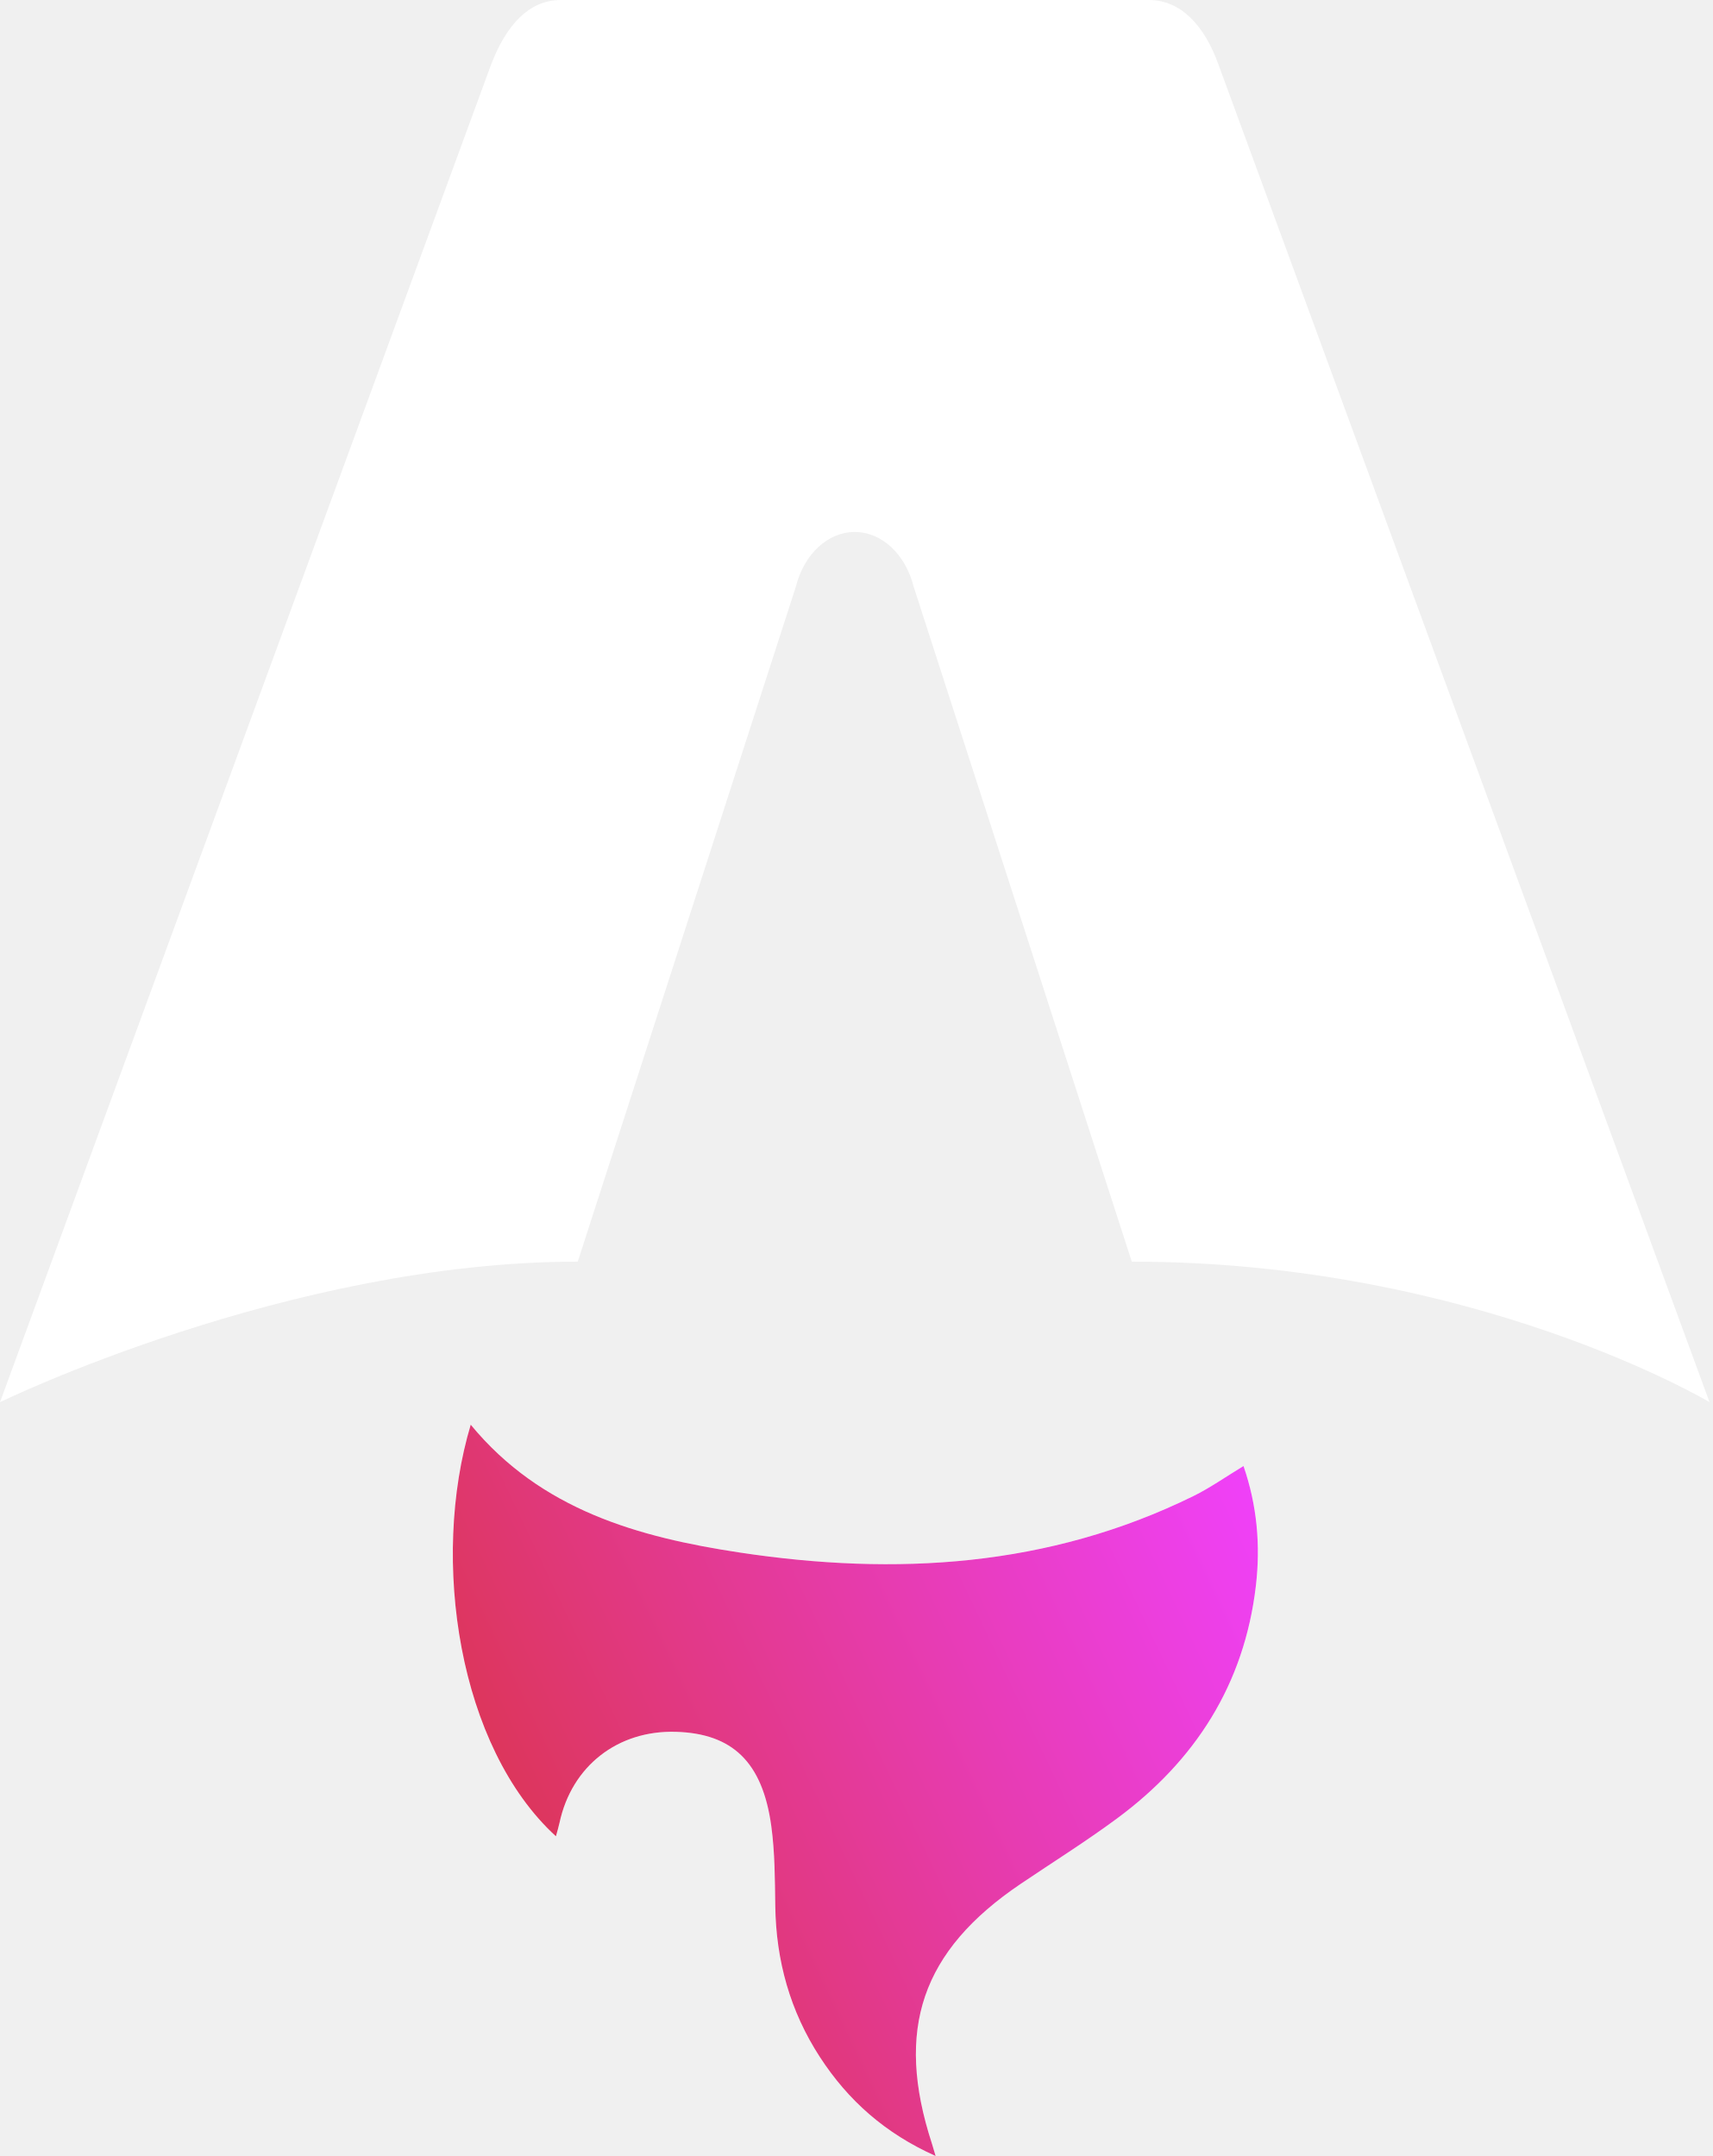
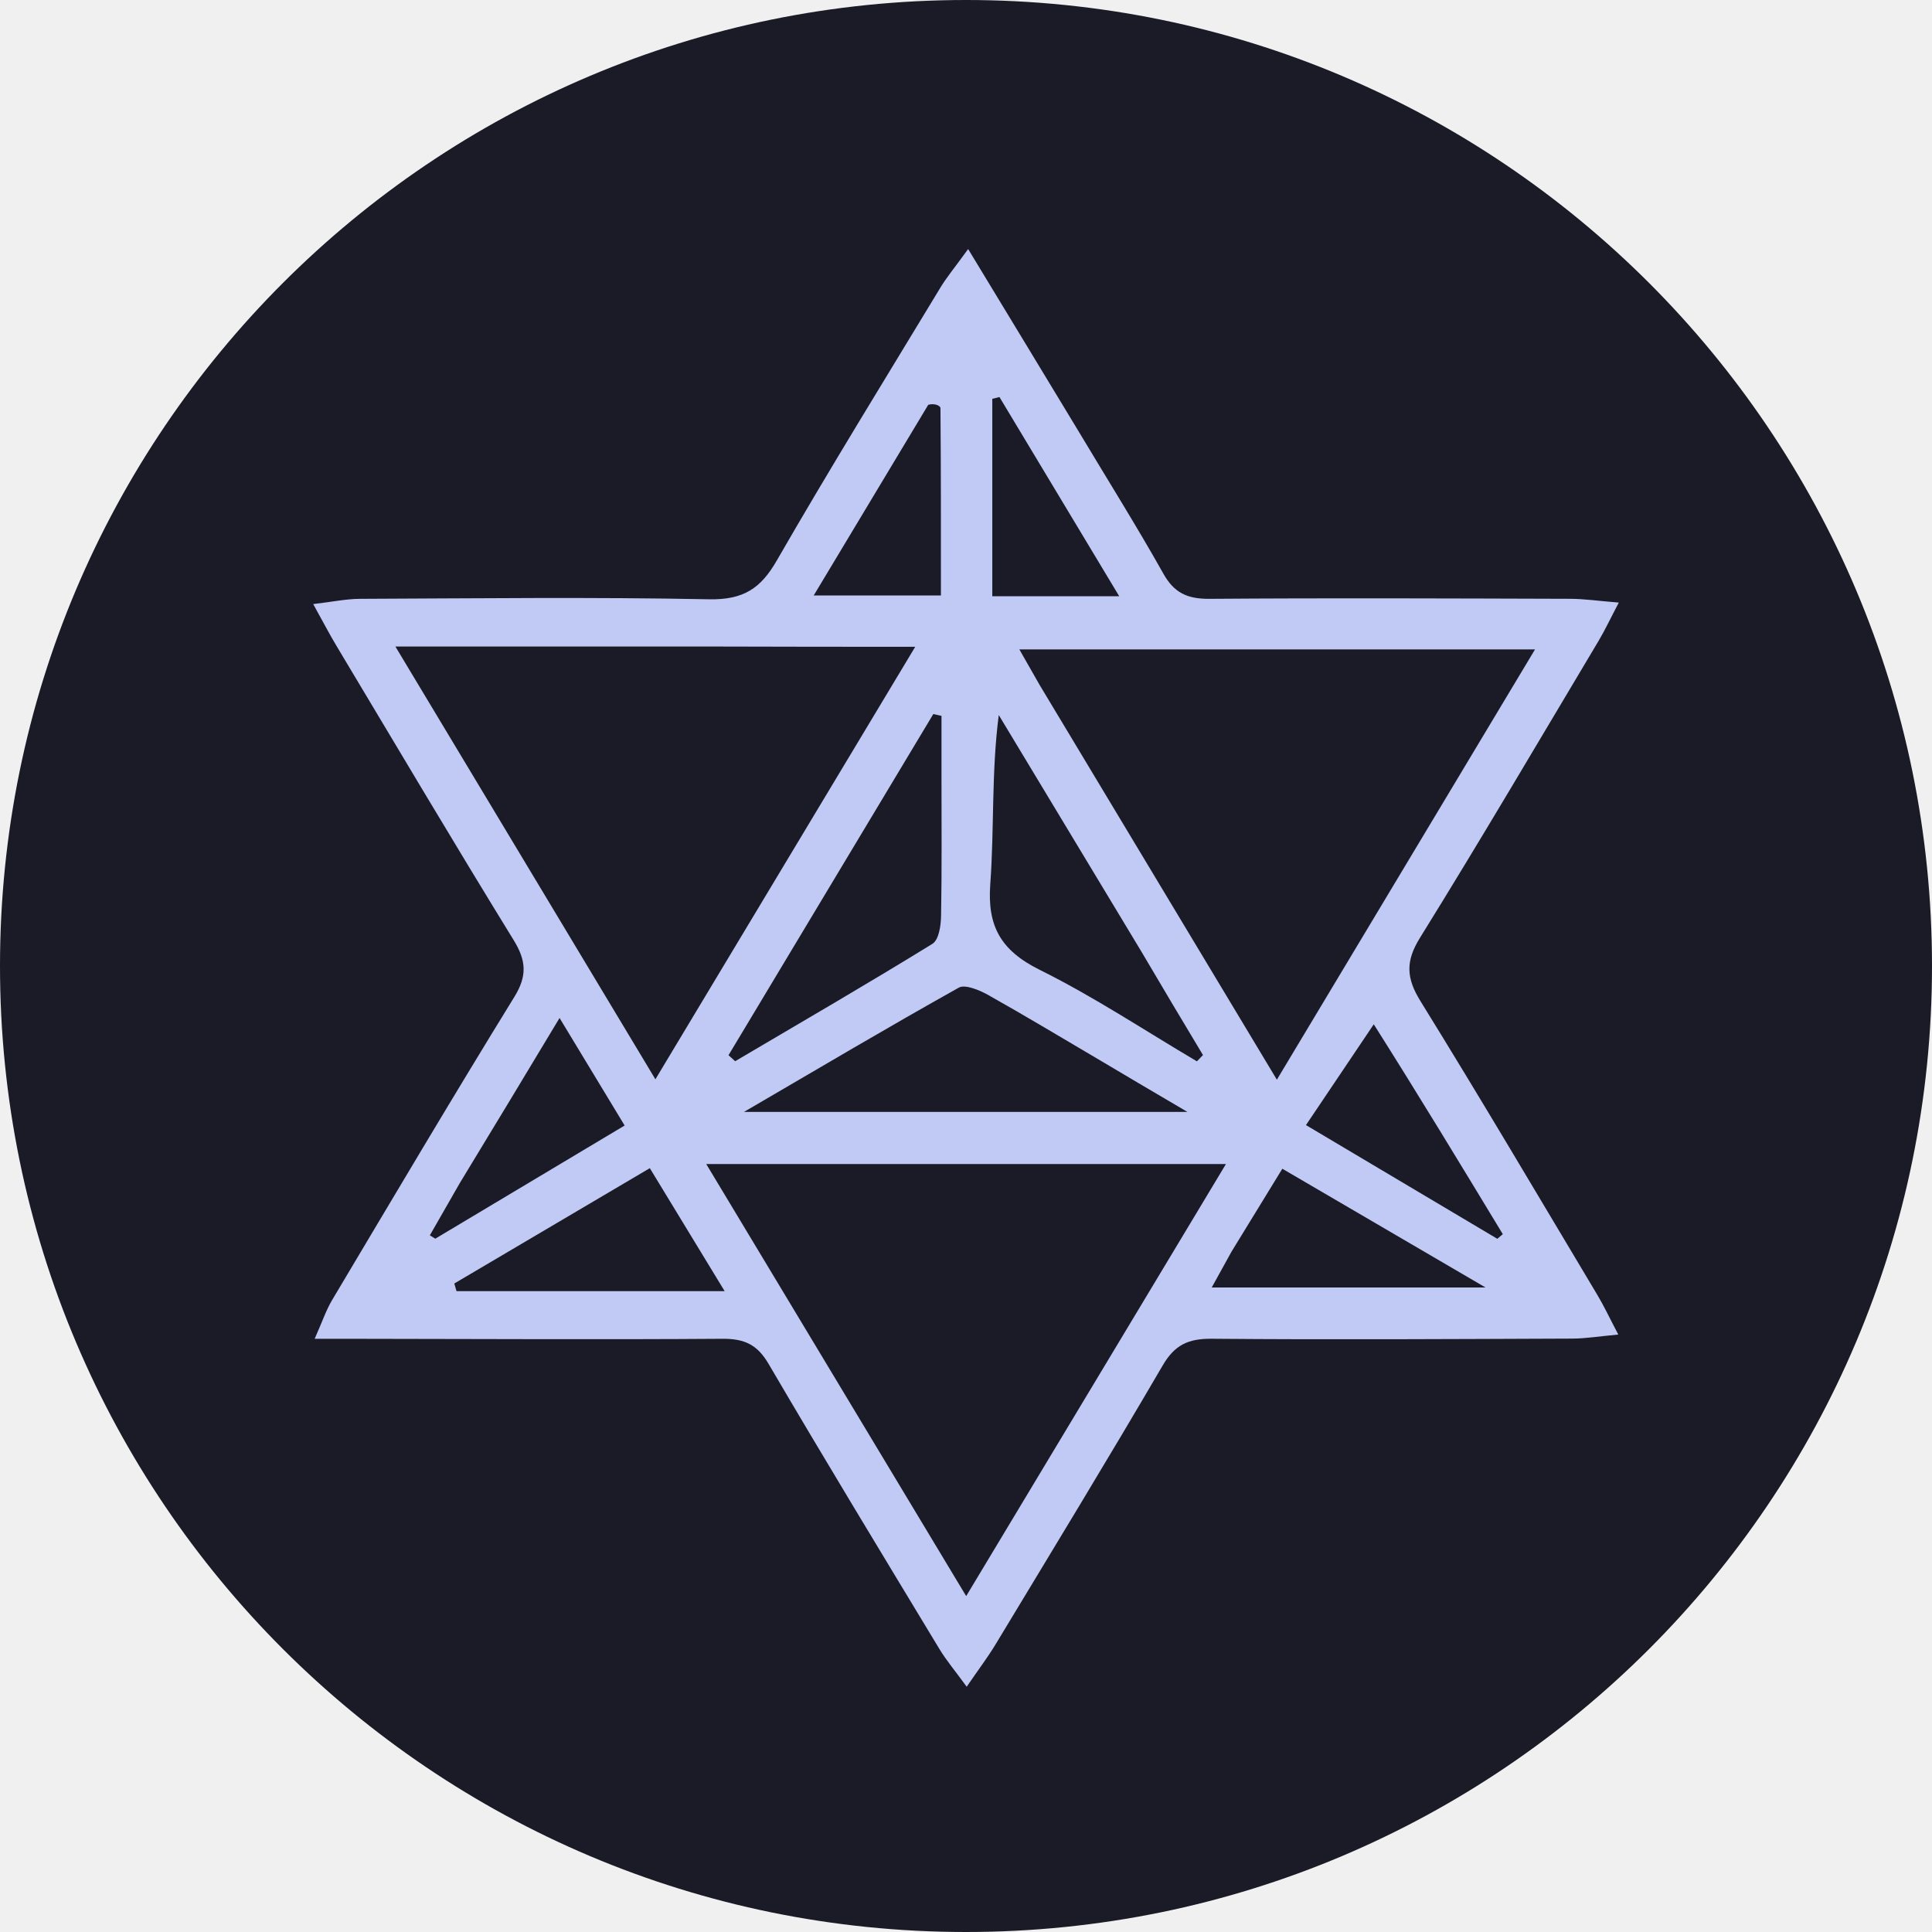
- <svg xmlns="http://www.w3.org/2000/svg" width="85" height="107" viewBox="0 0 85 107" fill="none">
-   <path fill="white" d="M27.589 91.136C22.756 86.718 21.344 77.433 23.358 70.707C26.85 74.948 31.689 76.291 36.7 77.05C44.438 78.22 52.036 77.782 59.223 74.246C60.045 73.841 60.805 73.303 61.704 72.757C62.378 74.714 62.553 76.689 62.318 78.7C61.745 83.596 59.309 87.378 55.433 90.245C53.883 91.392 52.244 92.417 50.643 93.498C45.726 96.821 44.396 100.718 46.243 106.386C46.287 106.525 46.327 106.663 46.426 107C43.916 105.876 42.082 104.24 40.684 102.089C39.209 99.819 38.507 97.308 38.47 94.591C38.451 93.269 38.451 91.934 38.273 90.631C37.839 87.453 36.347 86.03 33.536 85.948C30.652 85.864 28.37 87.647 27.765 90.455C27.719 90.671 27.652 90.884 27.585 91.134L27.589 91.136Z" />
-   <path fill="url(#paint0_linear_1_59)" d="M27.589 91.136C22.756 86.718 21.344 77.433 23.358 70.707C26.85 74.948 31.689 76.291 36.7 77.05C44.438 78.22 52.036 77.782 59.223 74.246C60.045 73.841 60.805 73.303 61.704 72.757C62.378 74.714 62.553 76.689 62.318 78.7C61.745 83.596 59.309 87.378 55.433 90.245C53.883 91.392 52.244 92.417 50.643 93.498C45.726 96.821 44.396 100.718 46.243 106.386C46.287 106.525 46.327 106.663 46.426 107C43.916 105.876 42.082 104.24 40.684 102.089C39.209 99.819 38.507 97.308 38.47 94.591C38.451 93.269 38.451 91.934 38.273 90.631C37.839 87.453 36.347 86.03 33.536 85.948C30.652 85.864 28.37 87.647 27.765 90.455C27.719 90.671 27.652 90.884 27.585 91.134L27.589 91.136Z" />
-   <path fill="white" d="M0 69.587C0 69.587 14.314 62.614 28.668 62.614L39.49 29.12C39.895 27.501 41.078 26.4 42.414 26.4C43.749 26.4 44.932 27.501 45.338 29.12L56.16 62.614C73.16 62.614 84.828 69.587 84.828 69.587C84.828 69.587 60.514 3.352 60.467 3.219C59.769 1.261 58.591 0 57.003 0H27.827C26.239 0 25.109 1.261 24.363 3.219C24.311 3.35 0 69.587 0 69.587Z" />
+ <svg xmlns="http://www.w3.org/2000/svg" width="64" height="64" viewBox="0 0 64 64" fill="none">
+   <g clip-path="url(#clip0_1_2)">
+     <circle cx="32" cy="32" r="32" fill="#1A1B26" />
+     <path d="M35.675 14.198C36.662 15.847 37.64 17.405 38.538 19.003C38.894 19.637 39.328 19.843 40.07 19.837C44.049 19.807 48.029 19.824 52.008 19.836C52.472 19.837 52.937 19.905 53.625 19.961C53.338 20.507 53.165 20.877 52.956 21.228C50.994 24.515 49.055 27.815 47.036 31.07C46.553 31.848 46.586 32.405 47.055 33.164C49.05 36.388 50.974 39.651 52.919 42.904C53.134 43.263 53.311 43.643 53.608 44.209C52.982 44.266 52.53 44.342 52.077 44.343C48.098 44.358 44.119 44.382 40.14 44.348C39.346 44.341 38.907 44.563 38.516 45.232C36.704 48.334 34.832 51.404 32.974 54.481C32.719 54.902 32.419 55.297 32.023 55.875C31.645 55.355 31.352 55.009 31.122 54.63C29.223 51.486 27.315 48.347 25.46 45.18C25.091 44.55 24.672 44.344 23.932 44.349C19.953 44.377 15.974 44.355 11.995 44.35C11.559 44.349 11.124 44.35 10.423 44.35C10.677 43.779 10.802 43.402 11.002 43.065C13.001 39.71 14.99 36.348 17.04 33.021C17.471 32.322 17.431 31.817 17.014 31.14C15.027 27.911 13.095 24.651 11.149 21.4C10.914 21.008 10.703 20.602 10.375 20.011C11.017 19.935 11.468 19.84 11.918 19.837C15.775 19.822 19.634 19.775 23.49 19.852C24.638 19.874 25.205 19.484 25.732 18.568C27.485 15.524 29.335 12.53 31.156 9.521C31.367 9.173 31.634 8.855 32.071 8.25C33.351 10.361 34.493 12.242 35.675 14.198ZM34.436 22.685C37.023 26.99 39.611 31.296 42.298 35.766C45.207 30.917 48.003 26.256 50.85 21.512C45.069 21.512 39.479 21.512 33.767 21.512C34.01 21.941 34.181 22.24 34.436 22.685ZM23.581 21.417C20.159 21.417 16.736 21.417 13.098 21.417C16.014 26.27 18.807 30.919 21.711 35.753C24.637 30.883 27.43 26.233 30.318 21.426C27.96 21.425 25.892 21.425 23.581 21.417ZM35.524 38.56C31.548 38.56 27.573 38.56 23.395 38.56C26.332 43.441 29.116 48.069 32.006 52.873C34.919 48.029 37.715 43.376 40.611 38.56C38.834 38.56 37.3 38.56 35.524 38.56ZM36.448 35.129C35.208 34.4 33.977 33.657 32.722 32.953C32.44 32.796 31.969 32.602 31.765 32.715C29.451 34.009 27.173 35.359 24.645 36.834C29.664 36.834 34.347 36.834 39.336 36.834C38.242 36.191 37.418 35.707 36.448 35.129ZM37.809 31.521C36.234 28.909 34.659 26.297 33.085 23.686C32.838 25.61 32.939 27.459 32.804 29.292C32.704 30.659 33.132 31.477 34.44 32.126C36.241 33.019 37.919 34.137 39.649 35.158C39.716 35.089 39.783 35.02 39.85 34.95C39.195 33.858 38.541 32.766 37.809 31.521ZM31.188 25.501C31.188 24.905 31.188 24.309 31.188 23.714C31.098 23.694 31.007 23.674 30.917 23.654C28.655 27.421 26.394 31.188 24.133 34.955C24.206 35.022 24.28 35.087 24.353 35.154C26.535 33.867 28.73 32.596 30.884 31.268C31.103 31.133 31.168 30.661 31.174 30.344C31.203 28.803 31.187 27.262 31.188 25.501ZM17.742 42.771C19.752 42.771 21.761 42.771 24.005 42.771C23.105 41.291 22.329 40.016 21.526 38.697C19.268 40.029 17.159 41.274 15.049 42.518C15.073 42.603 15.098 42.687 15.123 42.77C15.917 42.771 16.71 42.771 17.742 42.771ZM40.793 41.467C40.58 41.853 40.367 42.238 40.14 42.65C43.168 42.65 46.034 42.65 49.211 42.65C46.799 41.24 44.672 39.998 42.479 38.716C41.899 39.664 41.392 40.493 40.793 41.467ZM45.508 33.931C44.78 35.014 44.052 36.098 43.262 37.27C45.467 38.581 47.534 39.809 49.601 41.037C49.661 40.986 49.722 40.934 49.782 40.883C48.401 38.603 47.021 36.323 45.508 33.931ZM15.232 39.19C14.9 39.767 14.569 40.345 14.239 40.922C14.299 40.959 14.36 40.996 14.42 41.033C16.491 39.794 18.562 38.556 20.692 37.284C19.954 36.065 19.297 34.981 18.536 33.722C17.399 35.611 16.365 37.33 15.232 39.19ZM30.749 13.41C29.496 15.495 28.243 17.581 26.955 19.726C28.465 19.726 29.776 19.726 31.169 19.726C31.169 17.594 31.172 15.558 31.154 13.521C31.154 13.434 30.945 13.35 30.749 13.41ZM32.871 14.633C32.871 16.317 32.871 18 32.871 19.752C34.276 19.752 35.583 19.752 37.076 19.752C35.709 17.478 34.408 15.316 33.108 13.152C33.029 13.173 32.95 13.193 32.871 13.212C32.871 13.621 32.871 14.029 32.871 14.633Z" fill="#C0CAF5" />
+   </g>
  <defs>
-     <linearGradient id="paint0_linear_1_59" x1="22.47" y1="107" x2="69.145" y2="84.947" gradientUnits="userSpaceOnUse">
-       <stop stop-color="#D83333" />
-       <stop offset="1" stop-color="#F041FF" />
-     </linearGradient>
+     <clipPath id="clip0_1_2">
+       <rect width="64" height="64" rx="32" fill="white" />
+     </clipPath>
  </defs>
</svg>
